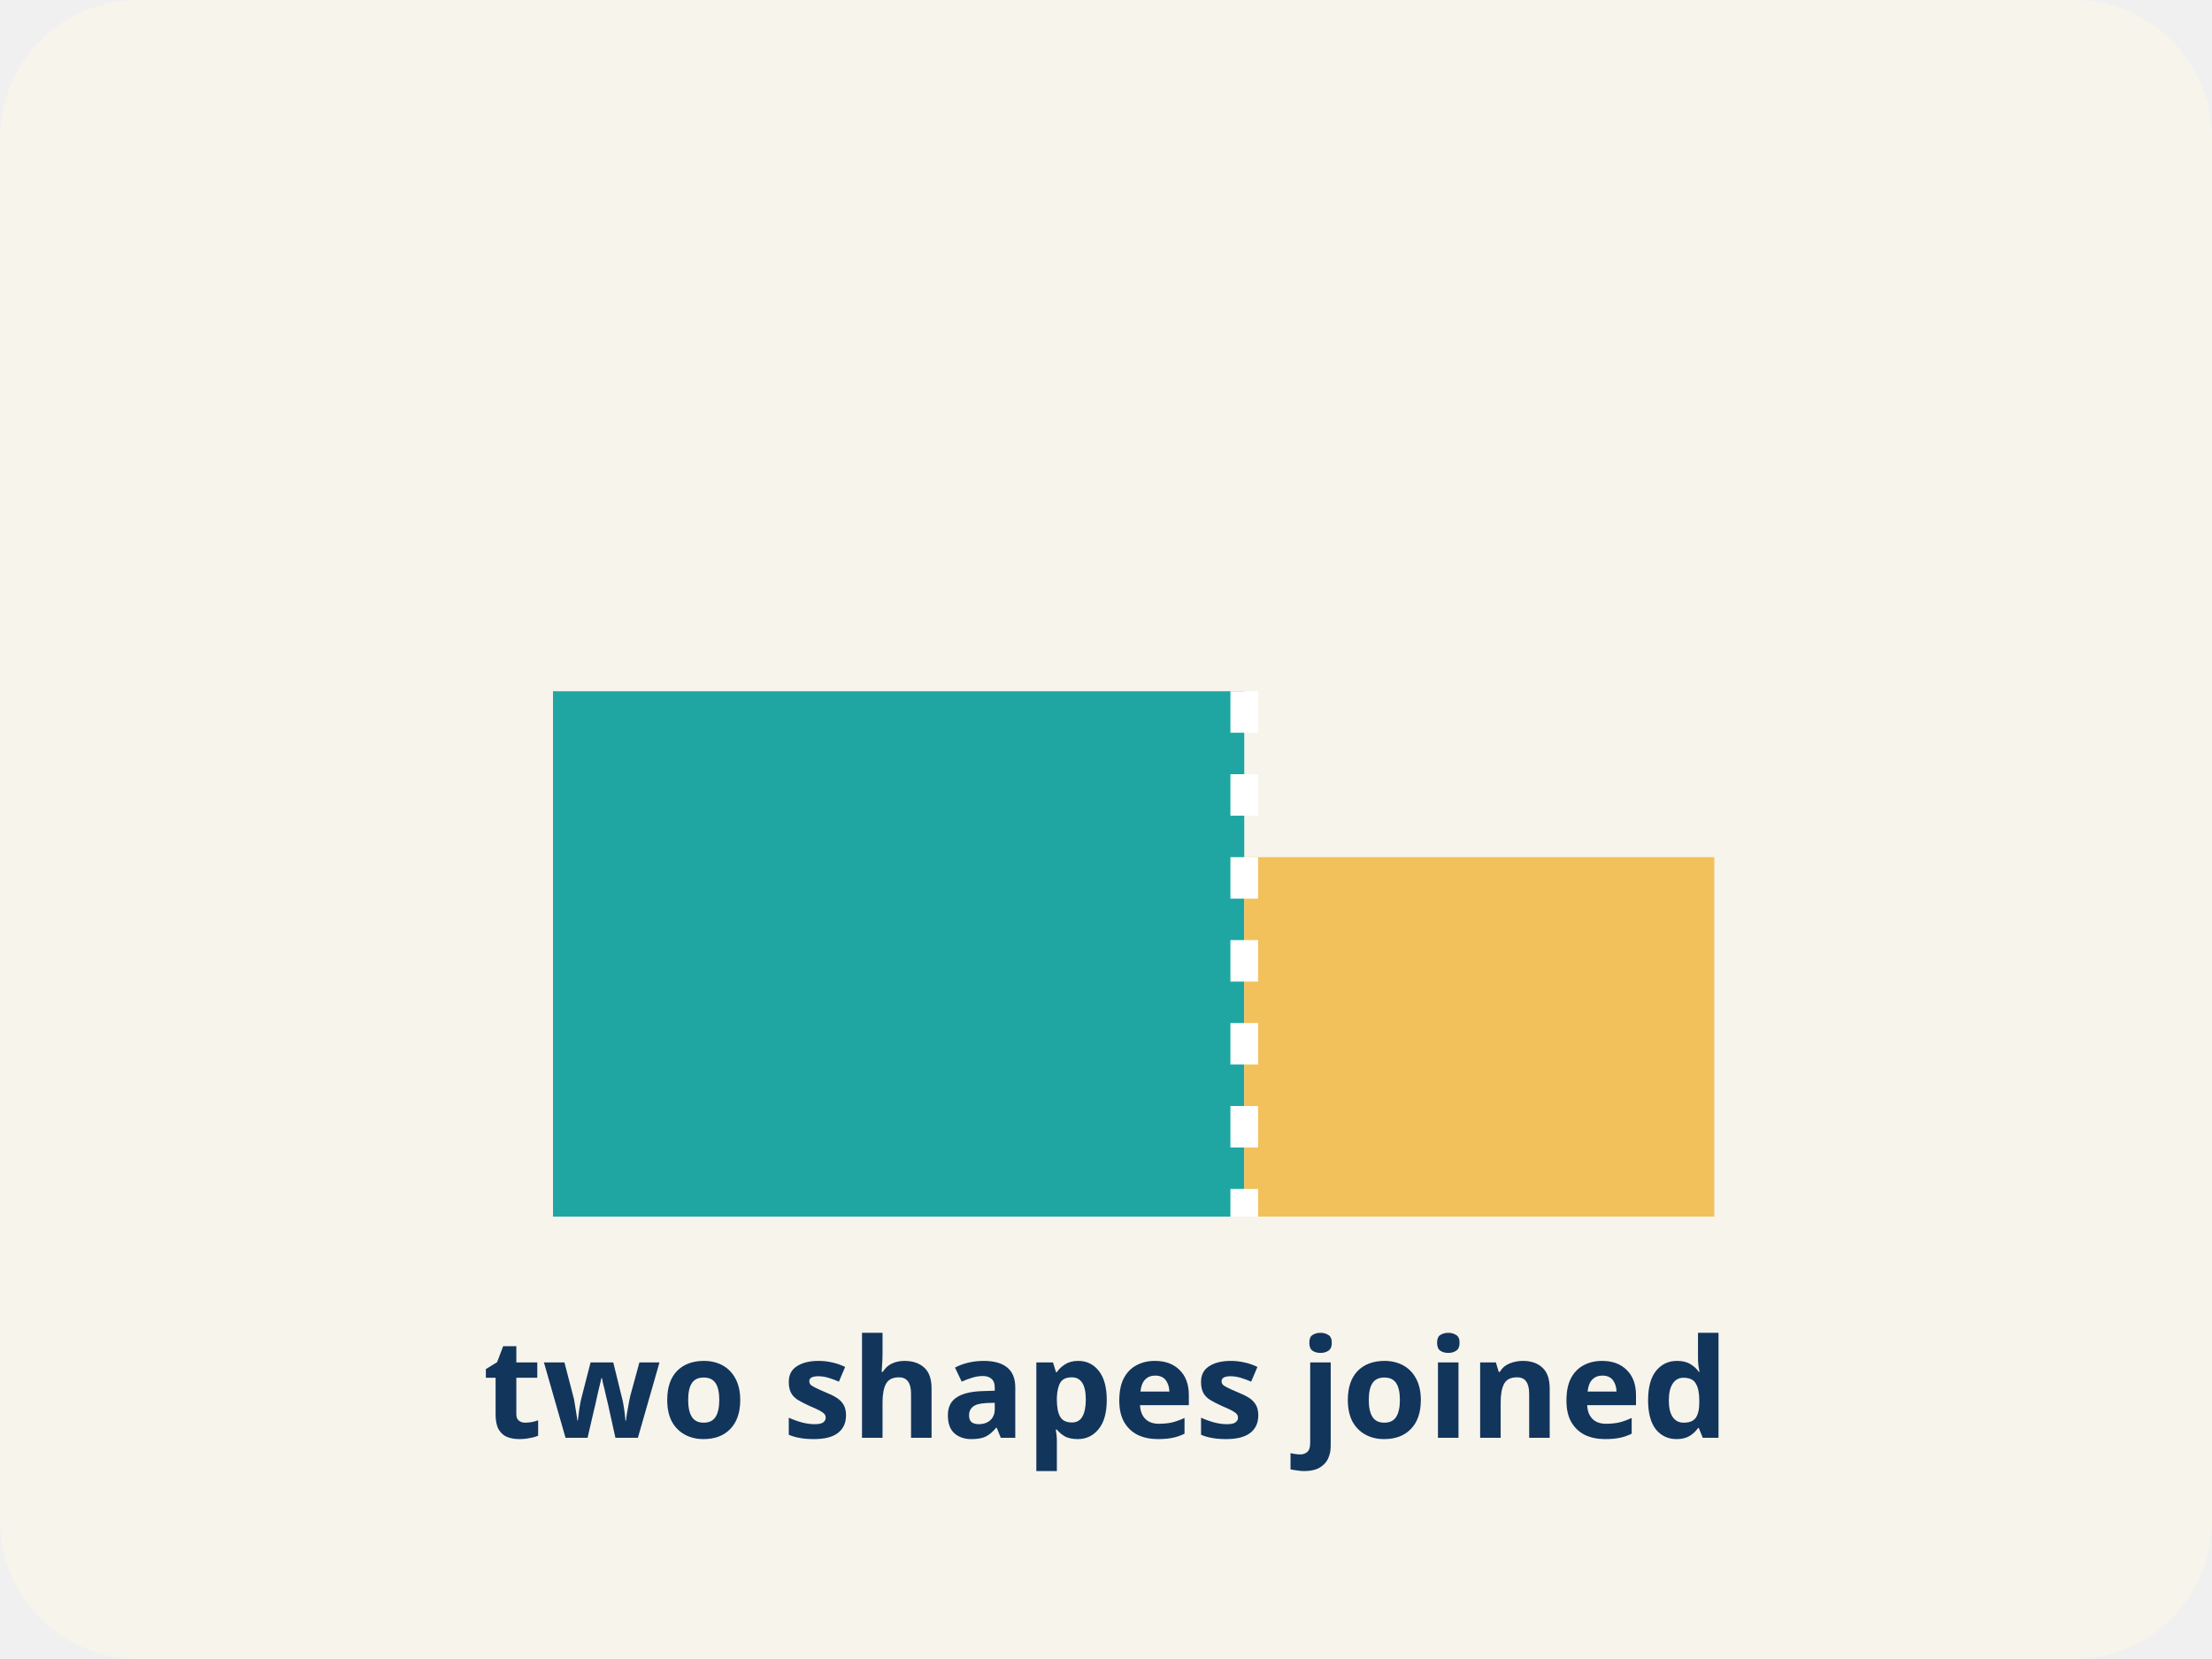
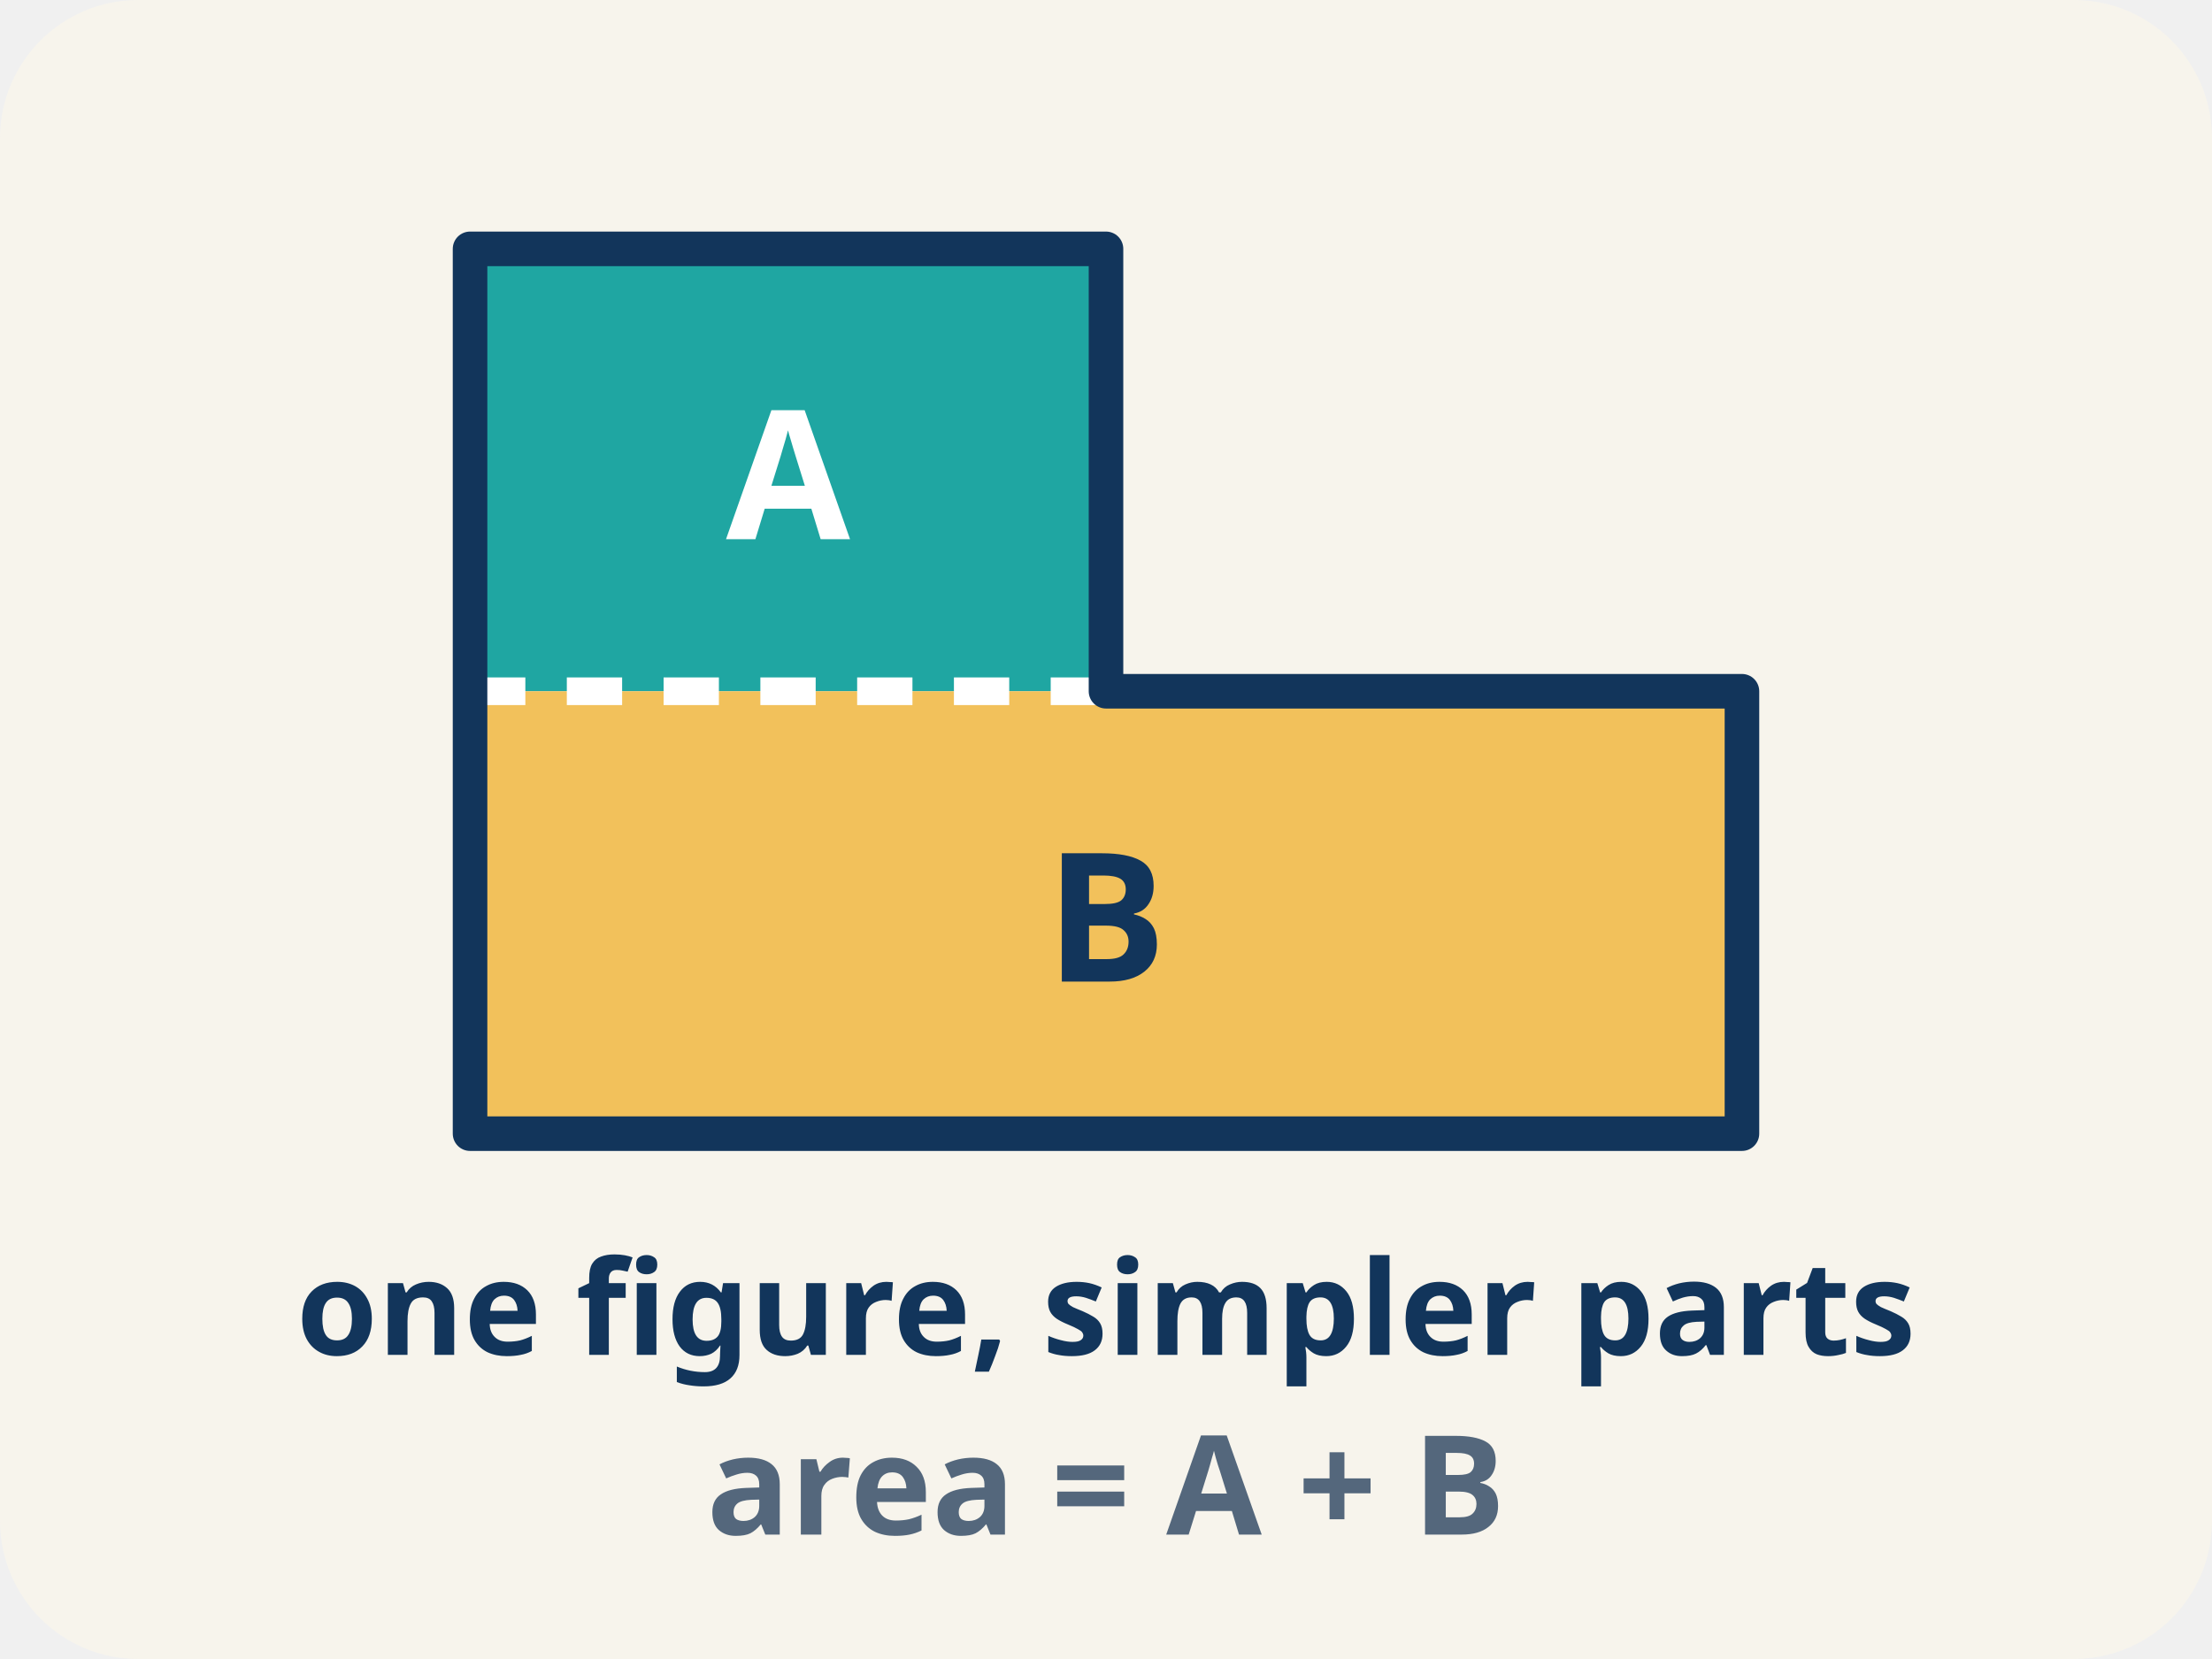
<svg xmlns="http://www.w3.org/2000/svg" viewBox="0 0 160 120" role="img" aria-labelledby="t">
  <rect x="0" y="0" width="160" height="120" rx="10" fill="#f7f4ec" />
-   <rect x="40" y="50" width="50" height="38" fill="#1fa6a2" />
-   <rect x="90" y="62" width="34" height="26" fill="#f2c15b" />
-   <line x1="90" y1="50" x2="90" y2="88" stroke="#ffffff" stroke-width="2" stroke-dasharray="3 3" />
-   <text x="80" y="104" font-family="Outfit, system-ui, sans-serif" font-size="10" font-weight="800" fill="#12355b" text-anchor="middle">two shapes joined</text>
+   <rect x="34" y="18" width="46" height="32" fill="#1fa6a2" />
+   <rect x="34" y="50" width="92" height="32" fill="#f2c15b" />
+   <line x1="34" y1="50" x2="80" y2="50" stroke="#ffffff" stroke-width="2" stroke-dasharray="4 3" />
+   <polygon points="34,18 80,18 80,50 126,50 126,82 34,82" fill="none" stroke="#12355b" stroke-width="2.5" stroke-linejoin="round" />
+   <text x="57" y="39" font-family="Outfit, system-ui, sans-serif" font-size="13" font-weight="800" fill="#ffffff" text-anchor="middle">A</text>
+   <text x="80" y="71" font-family="Outfit, system-ui, sans-serif" font-size="13" font-weight="800" fill="#12355b" text-anchor="middle">B</text>
+   <text x="80" y="98" font-family="Outfit, system-ui, sans-serif" font-size="9.5" font-weight="800" fill="#12355b" text-anchor="middle">one figure, simpler parts</text>
+   <text x="80" y="111" font-family="Outfit, system-ui, sans-serif" font-size="10" font-weight="800" fill="#54677c" text-anchor="middle">area = A + B</text>
</svg>
